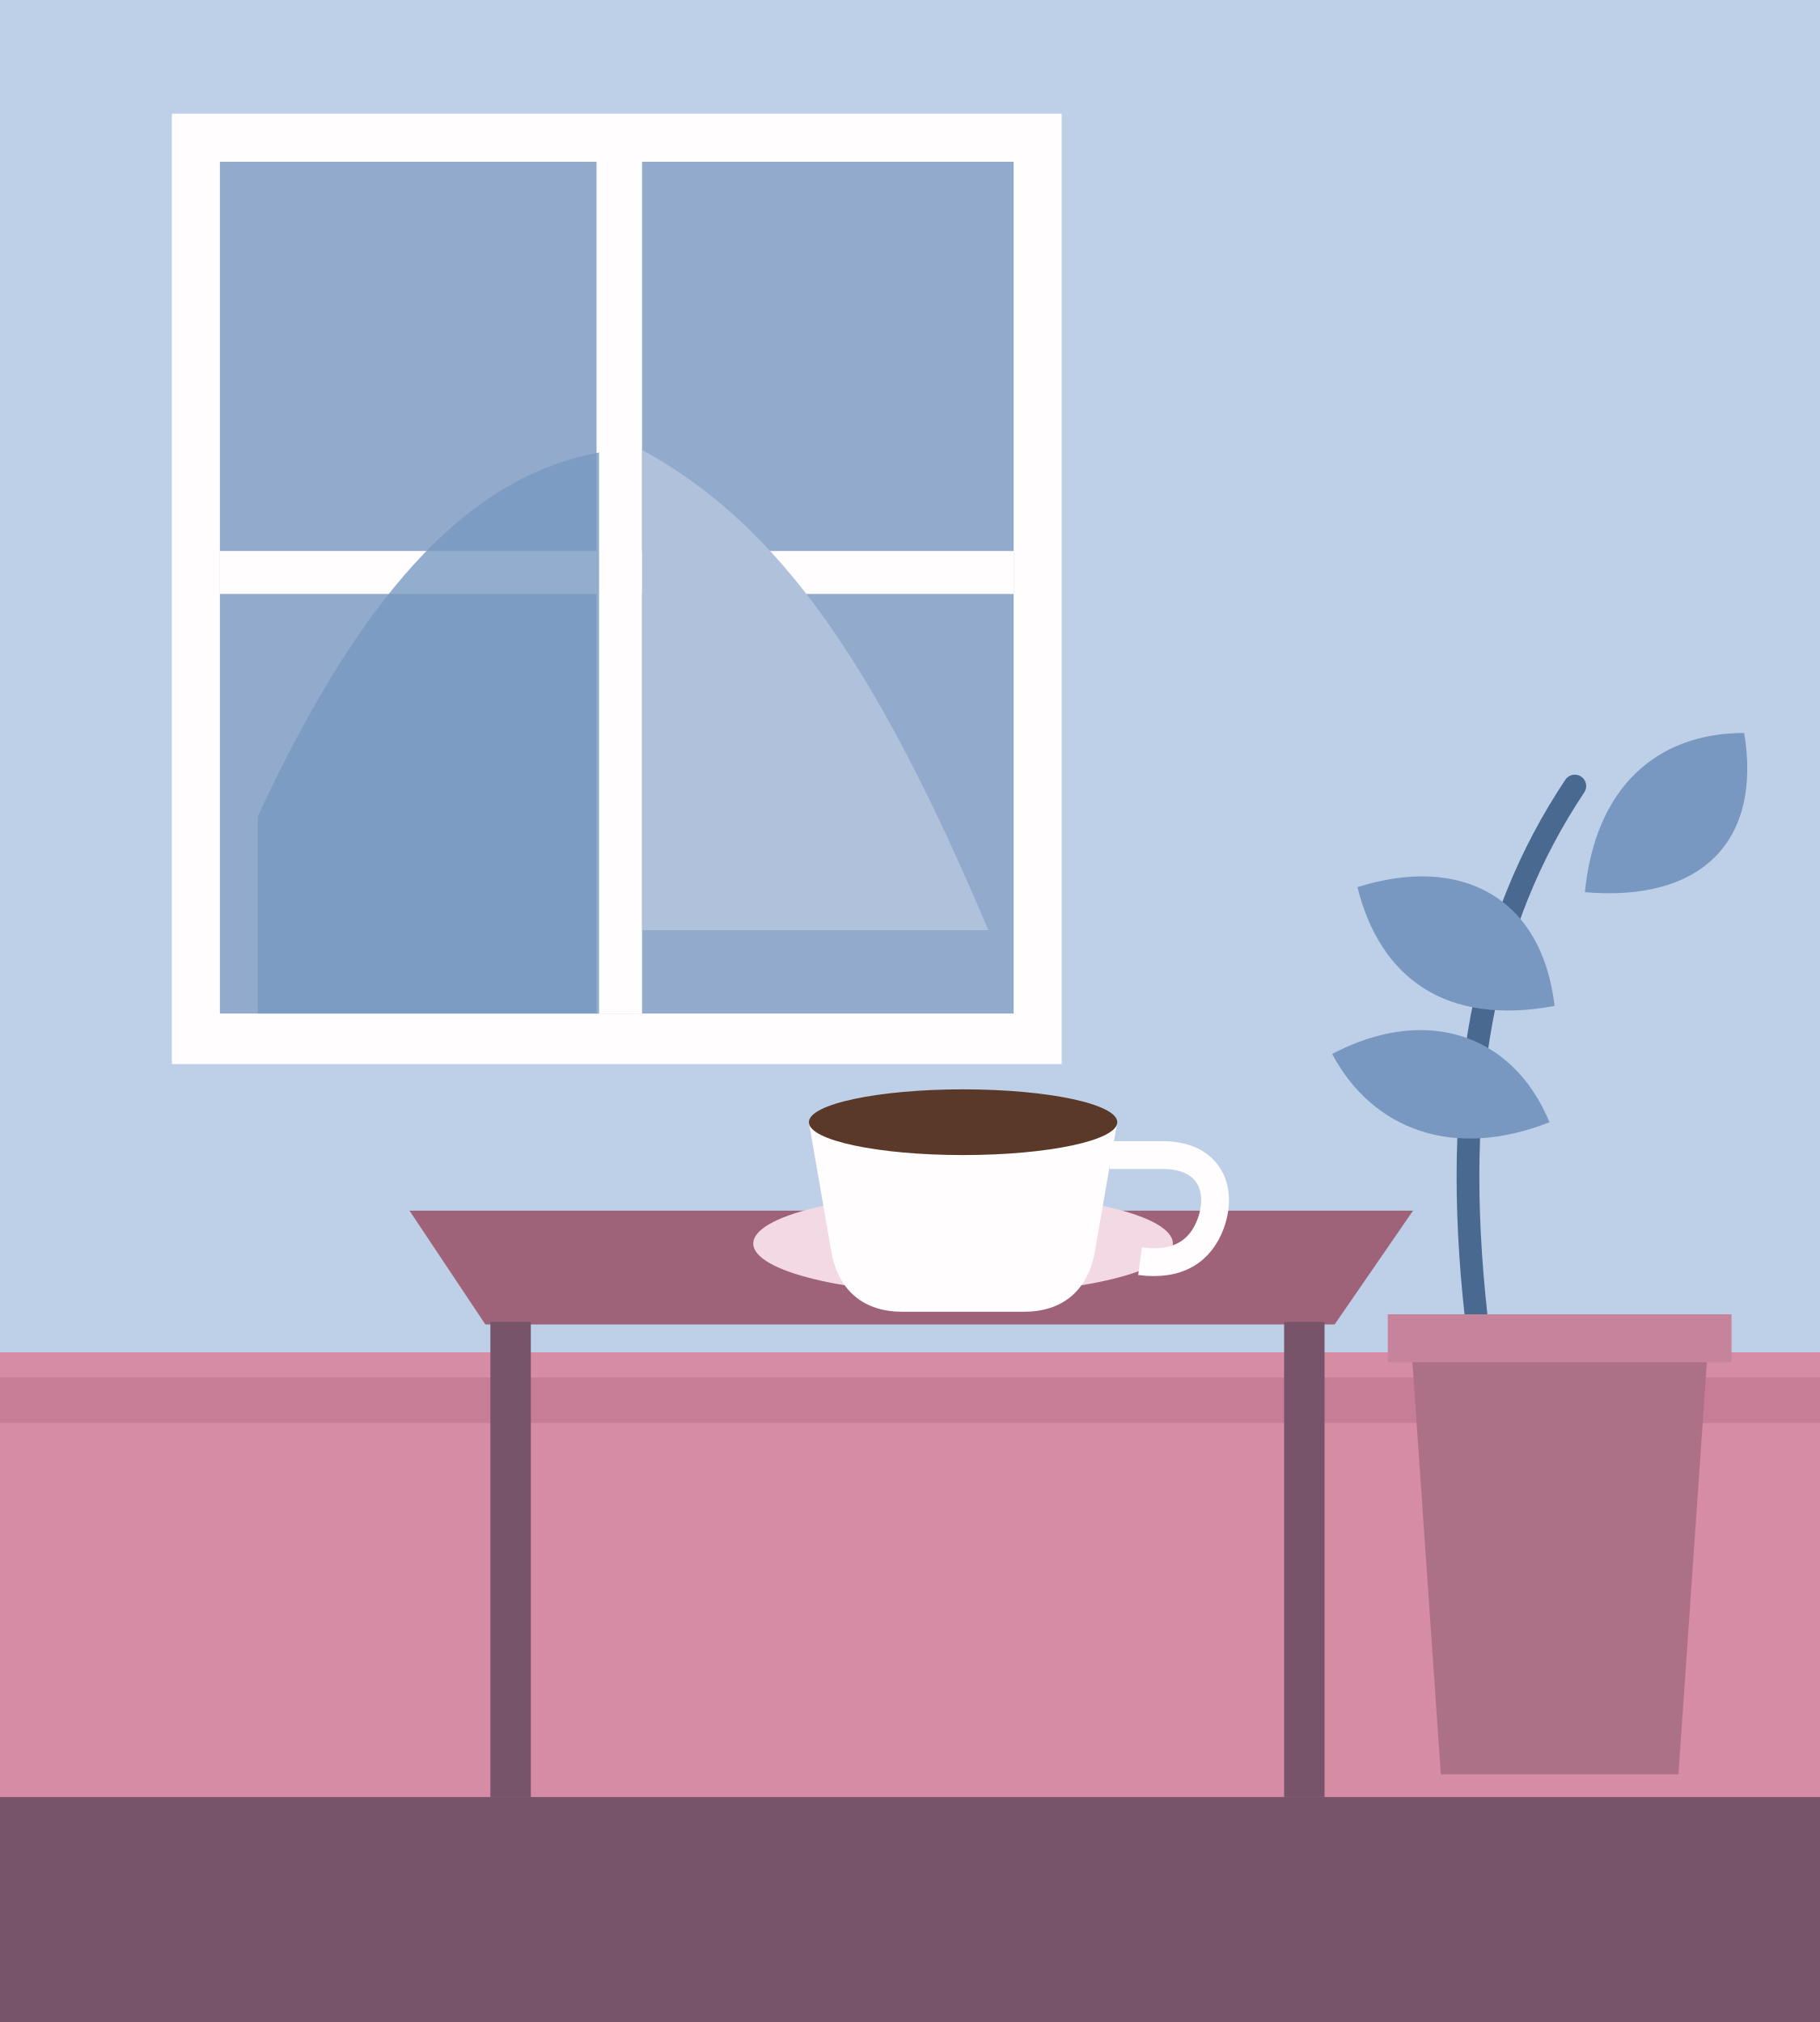
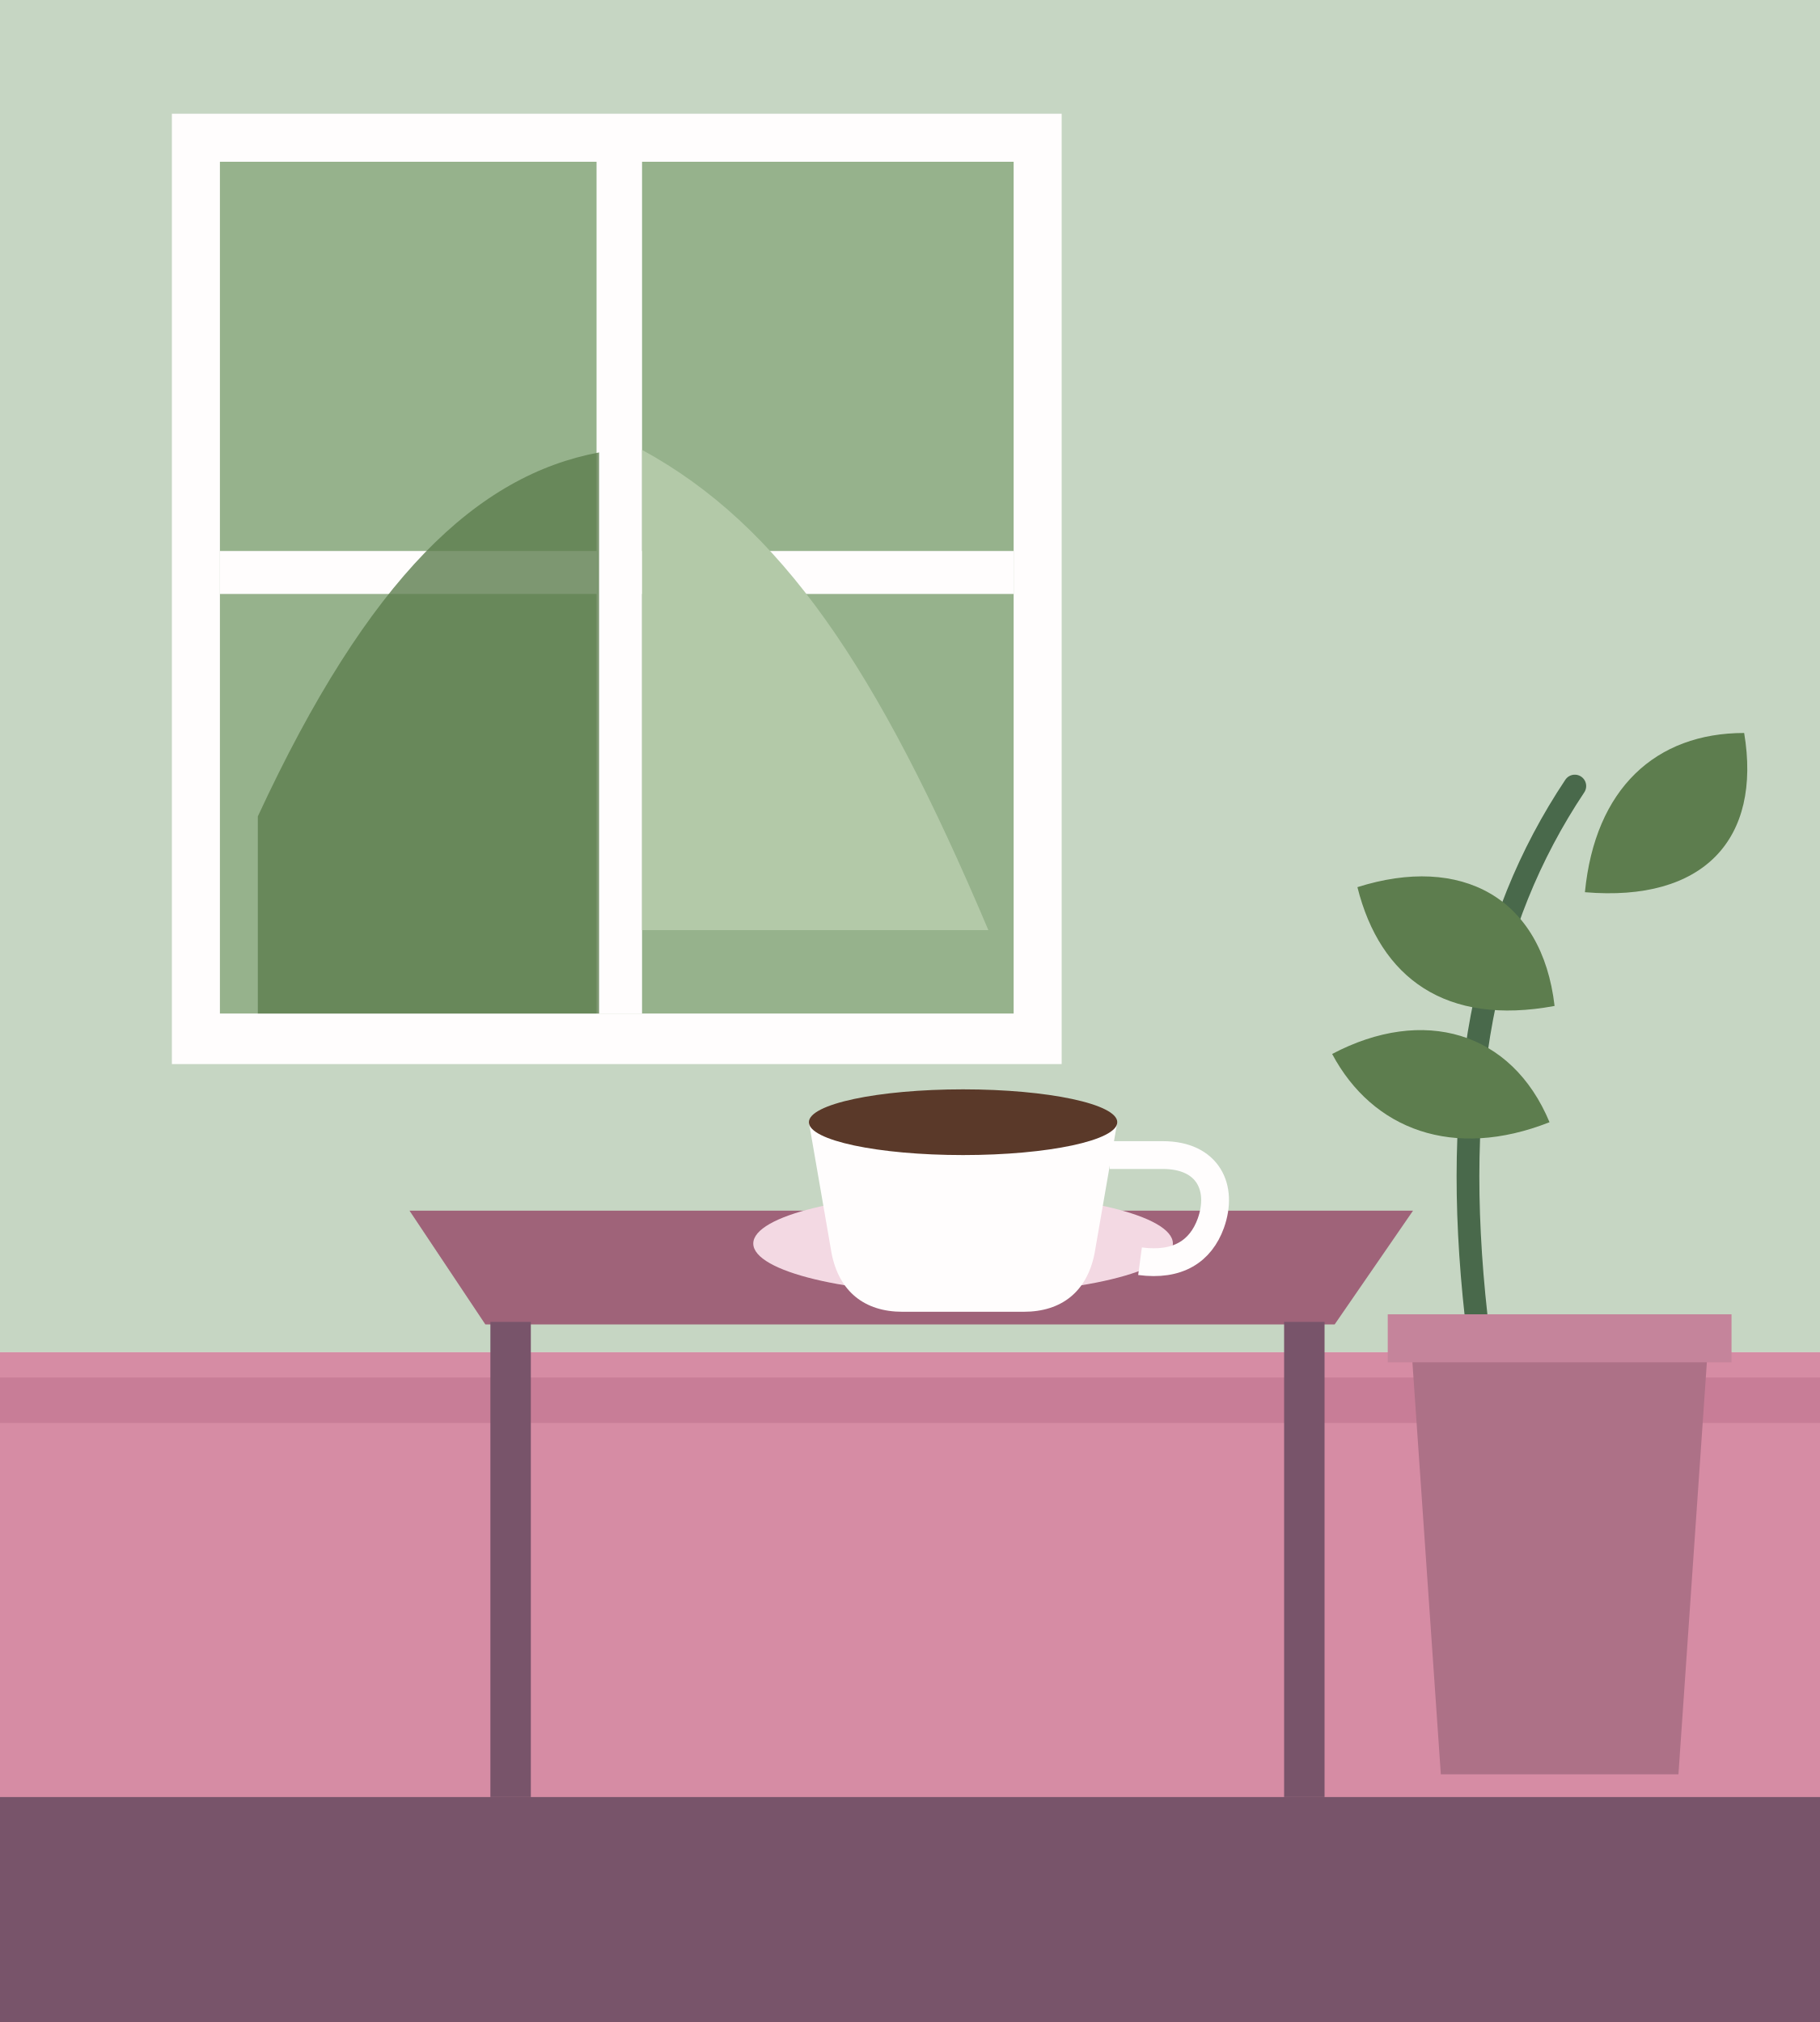
<svg xmlns="http://www.w3.org/2000/svg" viewBox="0 0 720 800" role="img" aria-labelledby="title desc">
  <rect width="720" height="800" fill="#fff1f4" />
-   <path d="M0 0h720v535H0z" fill="#bdd0e7" />
+   <path d="M0 0h720v535H0z" fill="#c6d6c3" />
  <path d="M68 45h352v376H68z" fill="#fffdfd" />
-   <path d="M87 64h314v337H87z" fill="#92aacb" />
+   <path d="M87 64h314v337H87z" fill="#96b28c" />
  <path d="M236 64h18v337h-18zM87 218h314v17H87z" fill="#fffdfd" />
-   <path d="M102 323c44-95 87-135 135-144v222H102z" fill="#7898c2" opacity=".8" />
-   <path d="M254 178c55 30 93 86 137 190H254z" fill="#b0c1db" />
+   <path d="M102 323c44-95 87-135 135-144v222H102z" fill="#5d7d4e" opacity=".8" />
+   <path d="M254 178c55 30 93 86 137 190H254z" fill="#b3c9a8" />
  <path d="M0 535h720v265H0z" fill="#d68ca4" />
  <path d="M0 545h720v18H0z" fill="#b96d89" opacity=".5" />
  <path d="M162 479h397l-31 45H192z" fill="#9f6379" />
  <path d="M194 523h16v188h-16zm314 0h16v188h-16z" fill="#78546a" />
  <ellipse cx="381" cy="492" rx="83" ry="20" fill="#f3d9e3" />
  <path d="M320 444h122l-9 52c-3 15-13 23-28 23h-48c-15 0-25-8-28-23z" fill="#fffdfd" />
  <path d="M439 457h21c18 0 24 13 19 27-4 11-13 17-28 15" fill="none" stroke="#fffdfd" stroke-width="11" />
  <ellipse cx="381" cy="444" rx="61" ry="13" fill="#5a3929" />
-   <path d="M584 521c-10-90 3-156 39-210" fill="none" stroke="#496990" stroke-width="9" stroke-linecap="round" />
-   <path d="M615 398c-43 8-69-11-78-47 41-13 73 4 78 47zm12-45c4-41 28-63 63-63 7 42-16 67-63 63zm-14 91c-38 15-70 3-86-27 36-19 71-9 86 27z" fill="#7898c2" />
+   <path d="M584 521c-10-90 3-156 39-210" fill="none" stroke="#49694b" stroke-width="9" stroke-linecap="round" />
+   <path d="M615 398c-43 8-69-11-78-47 41-13 73 4 78 47zm12-45c4-41 28-63 63-63 7 42-16 67-63 63zm-14 91c-38 15-70 3-86-27 36-19 71-9 86 27z" fill="#5d7d4e" />
  <path d="M558 528h118l-12 174h-94z" fill="#ad7187" />
  <path d="M549 520h136v19H549z" fill="#c5849b" />
  <path d="M0 711h720v89H0z" fill="#78546a" />
</svg>
